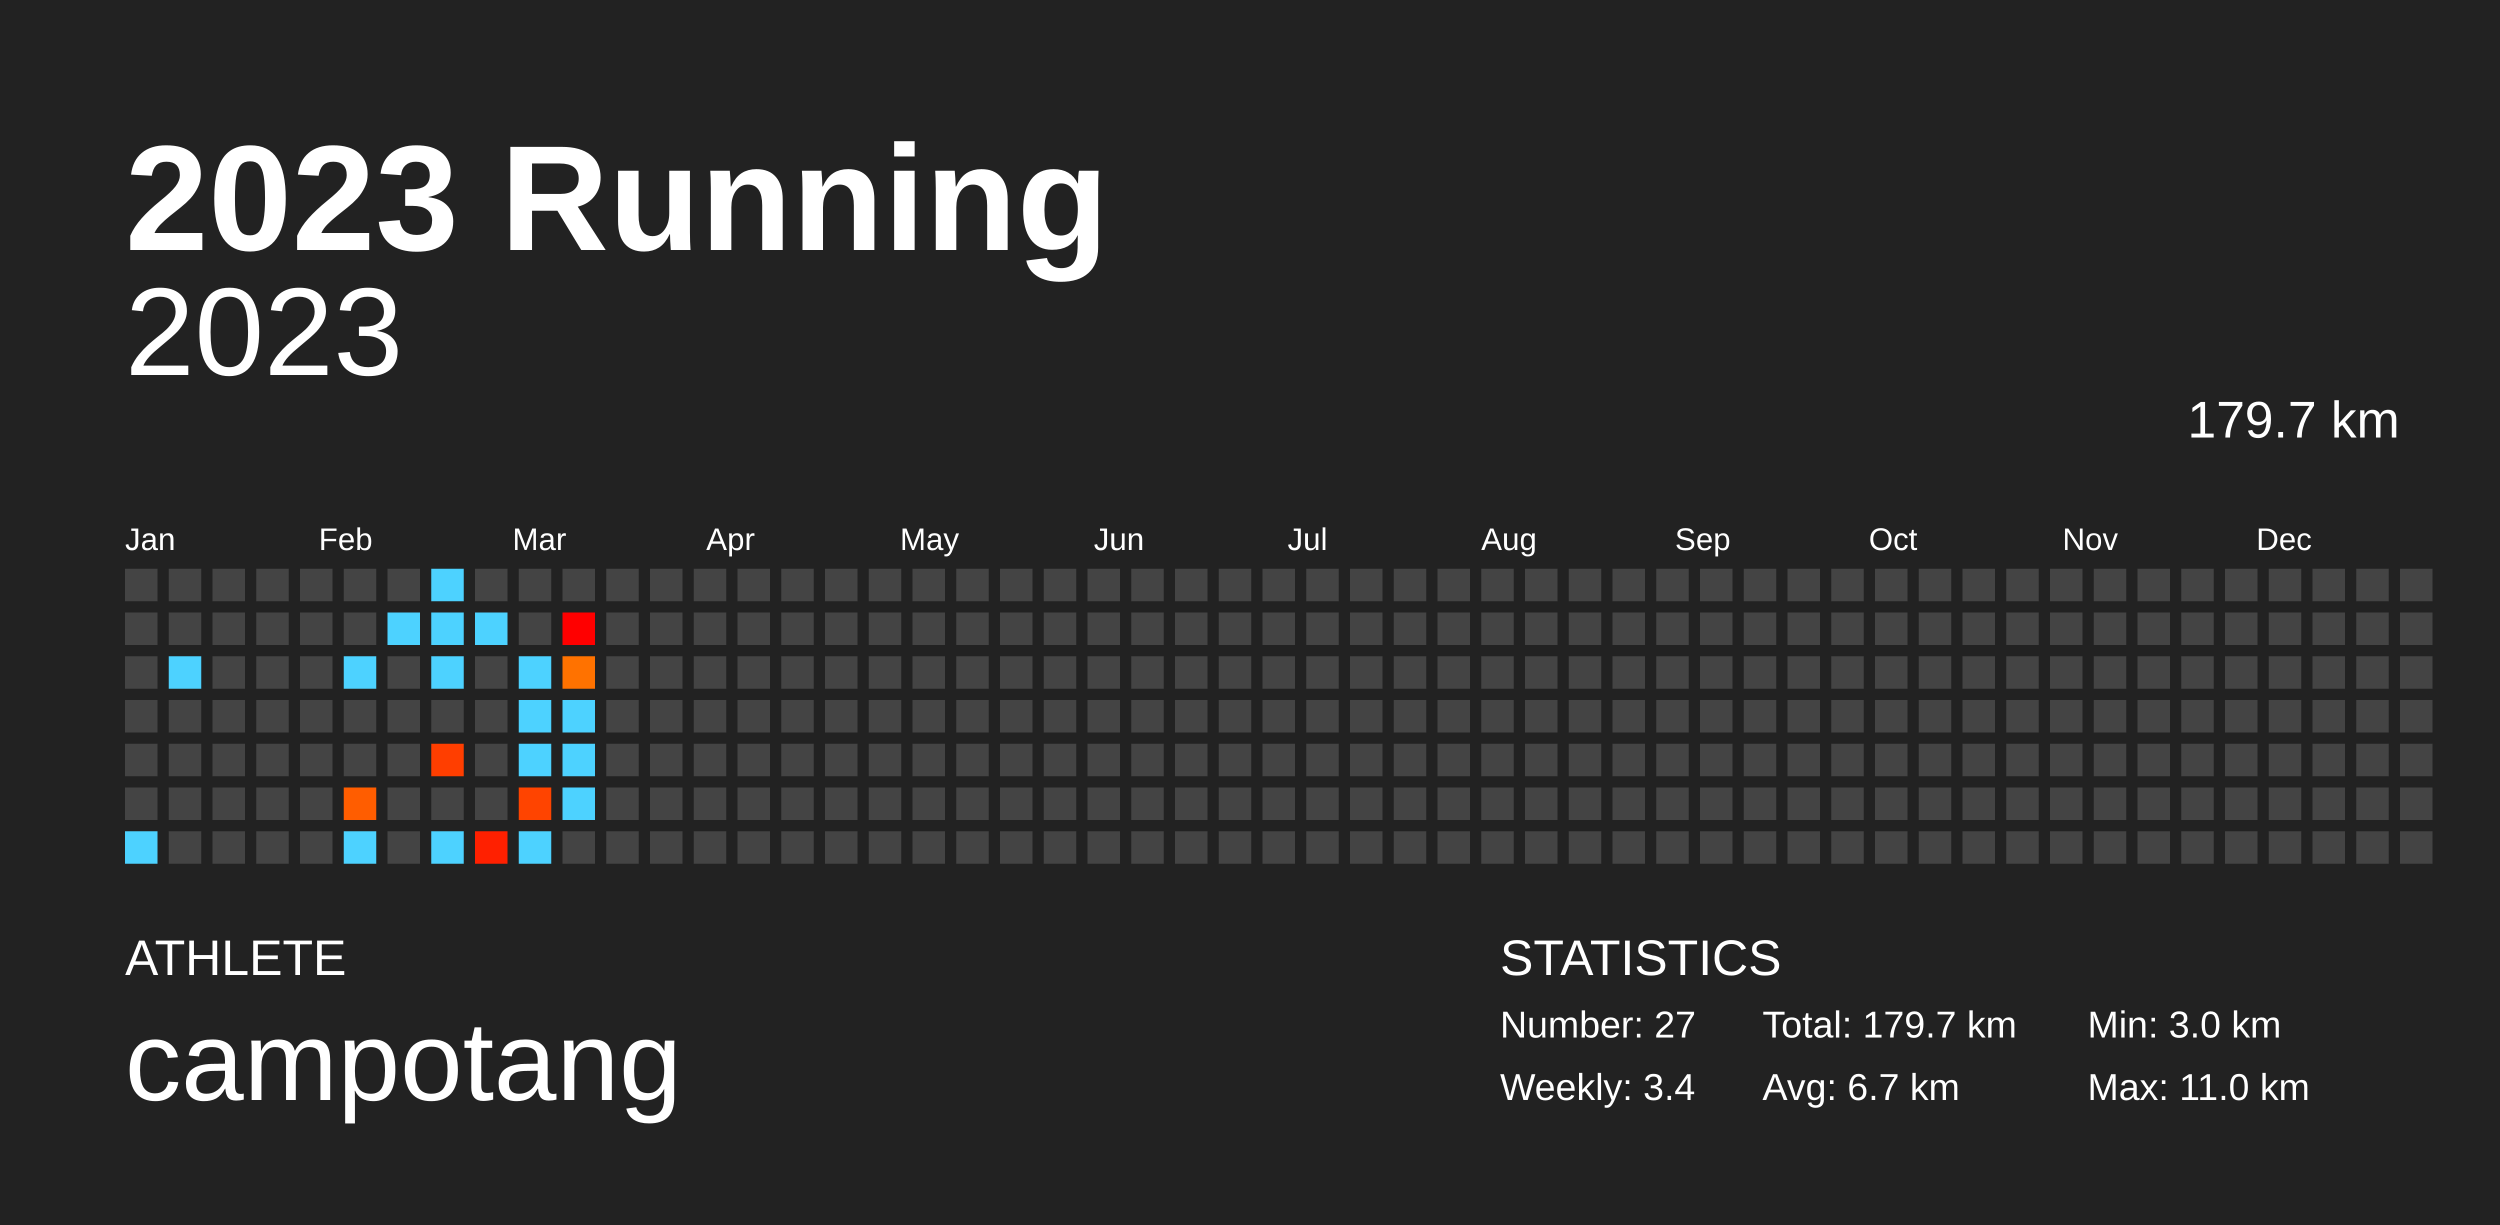
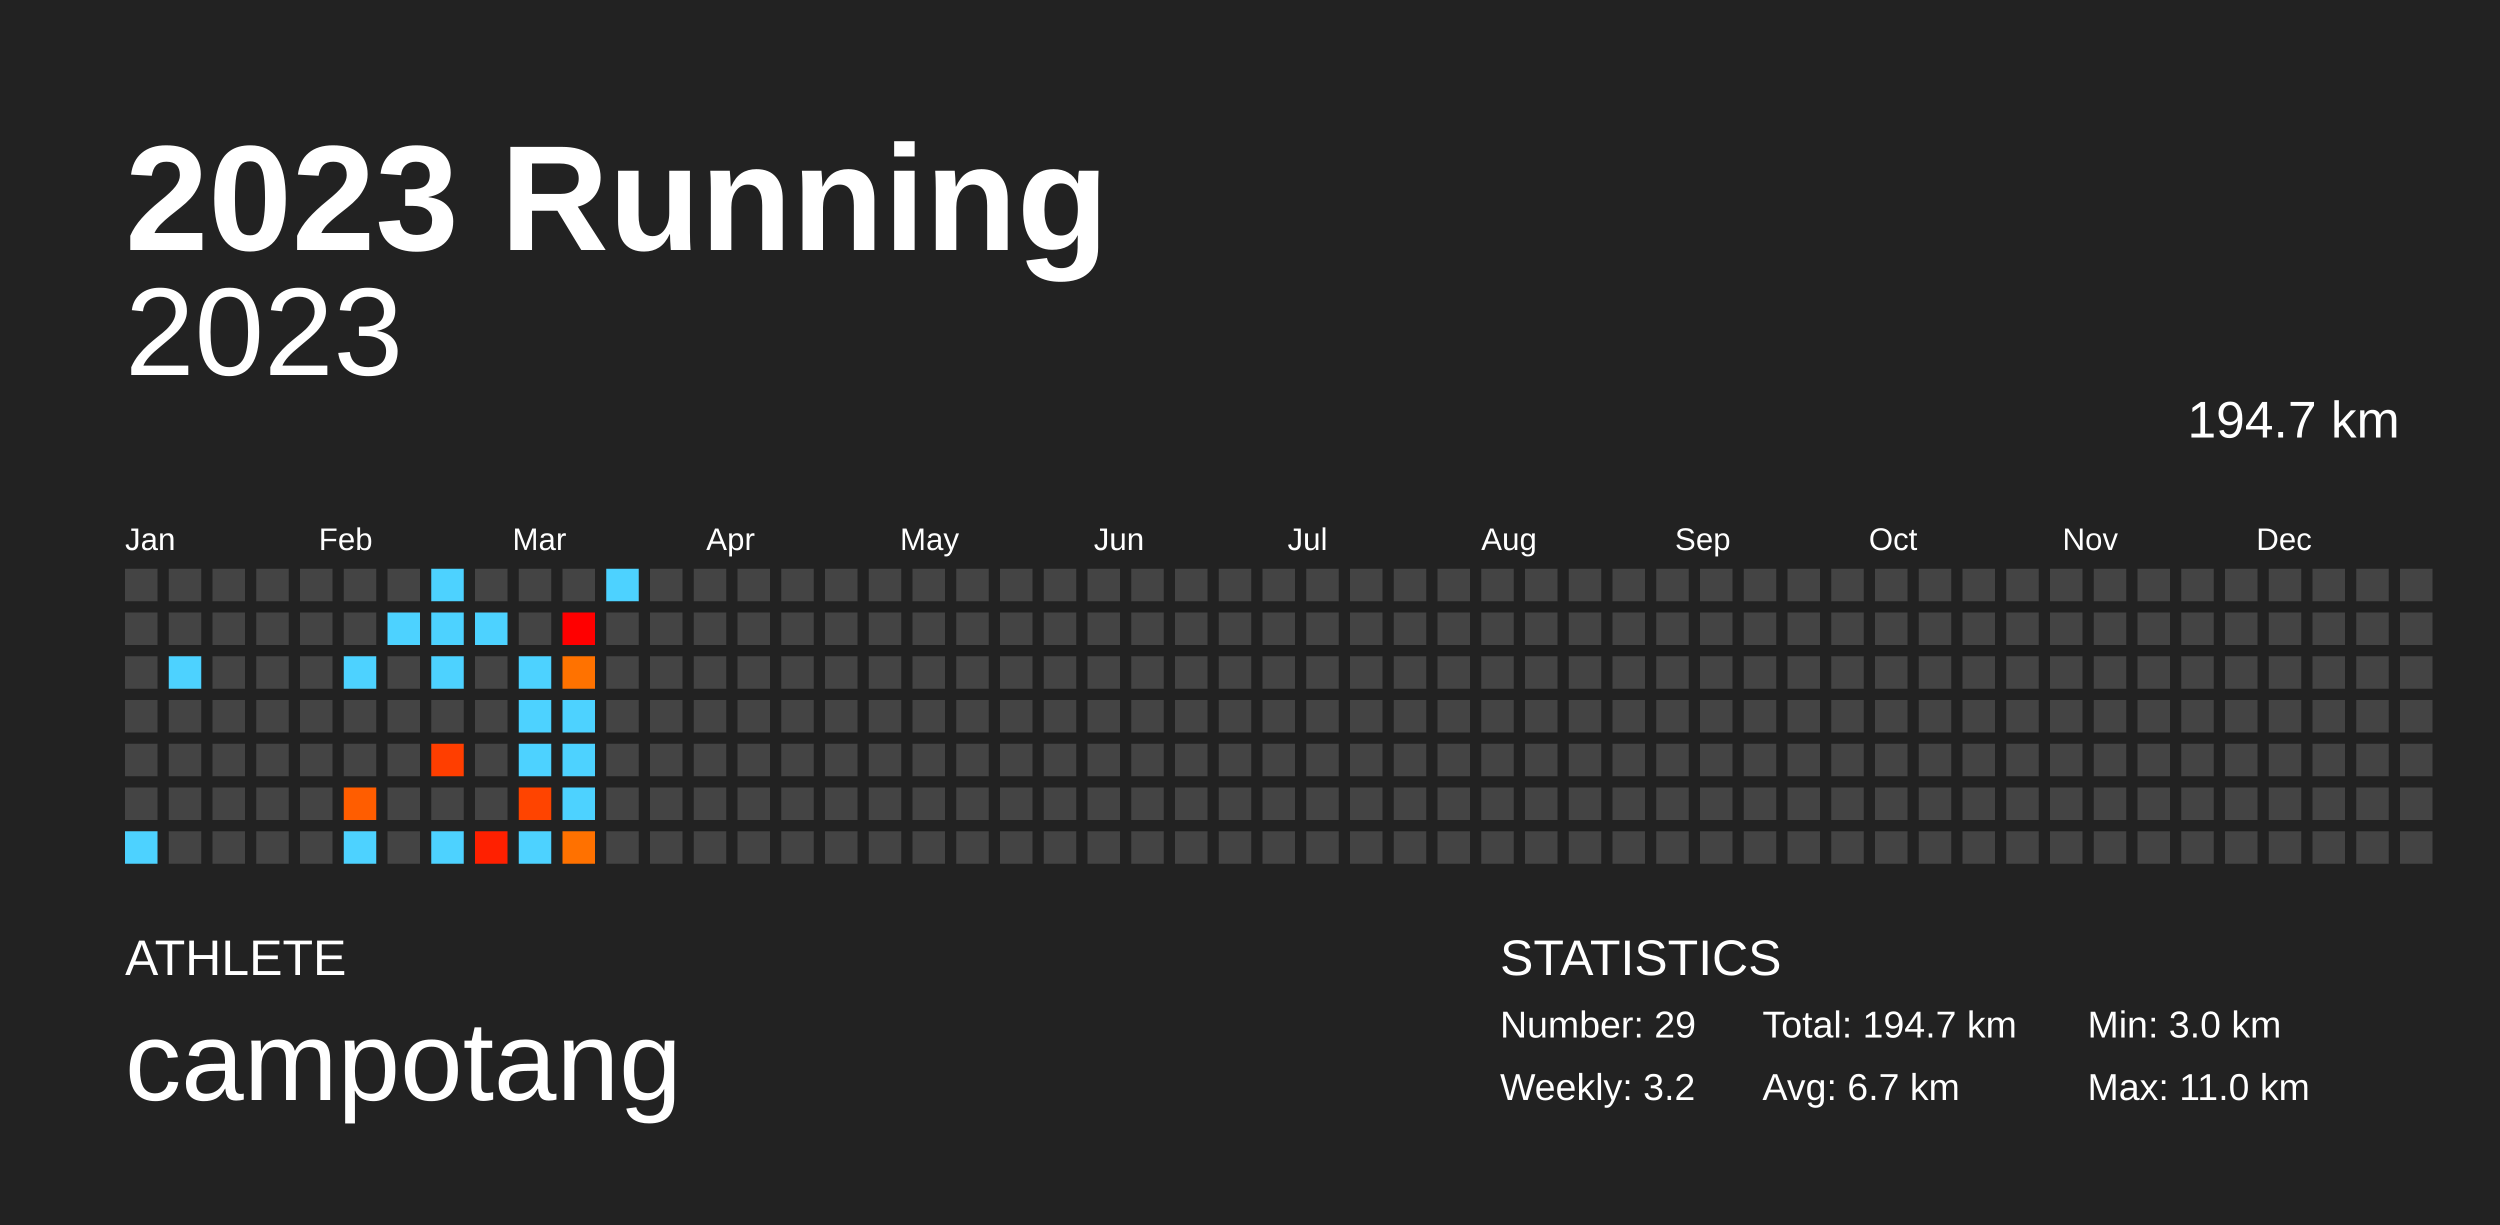
<svg xmlns="http://www.w3.org/2000/svg" baseProfile="full" height="98mm" version="1.1" viewBox="0,0,200,98" width="200mm">
  <defs />
  <rect fill="#222222" height="98" width="200" x="0" y="0" />
  <text fill="#FFFFFF" style="font-size:12px; font-family:Arial; font-weight:bold;" x="10" y="20">2023 Running</text>
  <text fill="#FFFFFF" style="font-size:4px; font-family:Arial" x="10" y="78">ATHLETE</text>
  <text fill="#FFFFFF" style="font-size:9px; font-family:Arial" x="10" y="88">campotang</text>
  <text fill="#FFFFFF" style="font-size:4px; font-family:Arial" x="120" y="78">STATISTICS</text>
-   <text fill="#FFFFFF" style="font-size:3px; font-family:Arial" x="120" y="83">Number: 27</text>
-   <text fill="#FFFFFF" style="font-size:3px; font-family:Arial" x="120" y="88">Weekly: 3.4</text>
-   <text fill="#FFFFFF" style="font-size:3px; font-family:Arial" x="141" y="83">Total: 179.7 km</text>
+   <text fill="#FFFFFF" style="font-size:3px; font-family:Arial" x="120" y="83">Number: 29</text>
+   <text fill="#FFFFFF" style="font-size:3px; font-family:Arial" x="120" y="88">Weekly: 3.2</text>
+   <text fill="#FFFFFF" style="font-size:3px; font-family:Arial" x="141" y="83">Total: 194.7 km</text>
  <text fill="#FFFFFF" style="font-size:3px; font-family:Arial" x="141" y="88">Avg: 6.7 km</text>
  <text fill="#FFFFFF" style="font-size:3px; font-family:Arial" x="167" y="83">Min: 3.0 km</text>
  <text fill="#FFFFFF" style="font-size:3px; font-family:Arial" x="167" y="88">Max: 11.0 km</text>
  <text alignment-baseline="hanging" fill="#FFFFFF" style="font-size:10.0px; font-family:Arial;" x="10" y="30">2023</text>
-   <text alignment-baseline="hanging" fill="#FFFFFF" style="font-size:4.125px; font-family:Arial;" x="175" y="35">179.7 km</text>
+   <text alignment-baseline="hanging" fill="#FFFFFF" style="font-size:4.125px; font-family:Arial;" x="175" y="35">194.7 km</text>
  <text fill="#FFFFFF" style="font-size:2.5px; font-family:Arial" x="10.0" y="44">Jan</text>
  <text fill="#FFFFFF" style="font-size:2.5px; font-family:Arial" x="25.5" y="44">Feb</text>
  <text fill="#FFFFFF" style="font-size:2.5px; font-family:Arial" x="41.0" y="44">Mar</text>
  <text fill="#FFFFFF" style="font-size:2.5px; font-family:Arial" x="56.5" y="44">Apr</text>
  <text fill="#FFFFFF" style="font-size:2.5px; font-family:Arial" x="72.0" y="44">May</text>
  <text fill="#FFFFFF" style="font-size:2.5px; font-family:Arial" x="87.5" y="44">Jun</text>
  <text fill="#FFFFFF" style="font-size:2.5px; font-family:Arial" x="103.0" y="44">Jul</text>
  <text fill="#FFFFFF" style="font-size:2.5px; font-family:Arial" x="118.5" y="44">Aug</text>
  <text fill="#FFFFFF" style="font-size:2.5px; font-family:Arial" x="134.0" y="44">Sep</text>
  <text fill="#FFFFFF" style="font-size:2.5px; font-family:Arial" x="149.5" y="44">Oct</text>
  <text fill="#FFFFFF" style="font-size:2.5px; font-family:Arial" x="165.0" y="44">Nov</text>
  <text fill="#FFFFFF" style="font-size:2.5px; font-family:Arial" x="180.5" y="44">Dec</text>
  <rect fill="#444444" height="2.6" width="2.6" x="10.0" y="45.5" />
  <rect fill="#444444" height="2.6" width="2.6" x="10.0" y="49.0" />
  <rect fill="#444444" height="2.6" width="2.6" x="10.0" y="52.5" />
  <rect fill="#444444" height="2.6" width="2.6" x="10.0" y="56.0" />
  <rect fill="#444444" height="2.6" width="2.6" x="10.0" y="59.5" />
  <rect fill="#444444" height="2.6" width="2.6" x="10.0" y="63.0" />
  <rect fill="#4dd2ff" height="2.6" width="2.6" x="10.0" y="66.5" />
  <rect fill="#444444" height="2.6" width="2.6" x="13.5" y="45.5" />
  <rect fill="#444444" height="2.6" width="2.6" x="13.5" y="49.0" />
  <rect fill="#4dd2ff" height="2.6" width="2.6" x="13.5" y="52.5" />
  <rect fill="#444444" height="2.6" width="2.6" x="13.5" y="56.0" />
  <rect fill="#444444" height="2.6" width="2.6" x="13.5" y="59.5" />
  <rect fill="#444444" height="2.6" width="2.6" x="13.5" y="63.0" />
  <rect fill="#444444" height="2.6" width="2.6" x="13.5" y="66.5" />
  <rect fill="#444444" height="2.6" width="2.6" x="17.0" y="45.5" />
  <rect fill="#444444" height="2.6" width="2.6" x="17.0" y="49.0" />
  <rect fill="#444444" height="2.6" width="2.6" x="17.0" y="52.5" />
  <rect fill="#444444" height="2.6" width="2.6" x="17.0" y="56.0" />
  <rect fill="#444444" height="2.6" width="2.6" x="17.0" y="59.5" />
  <rect fill="#444444" height="2.6" width="2.6" x="17.0" y="63.0" />
  <rect fill="#444444" height="2.6" width="2.6" x="17.0" y="66.5" />
  <rect fill="#444444" height="2.6" width="2.6" x="20.5" y="45.5" />
  <rect fill="#444444" height="2.6" width="2.6" x="20.5" y="49.0" />
  <rect fill="#444444" height="2.6" width="2.6" x="20.5" y="52.5" />
  <rect fill="#444444" height="2.6" width="2.6" x="20.5" y="56.0" />
  <rect fill="#444444" height="2.6" width="2.6" x="20.5" y="59.5" />
  <rect fill="#444444" height="2.6" width="2.6" x="20.5" y="63.0" />
  <rect fill="#444444" height="2.6" width="2.6" x="20.5" y="66.5" />
  <rect fill="#444444" height="2.6" width="2.6" x="24.0" y="45.5" />
  <rect fill="#444444" height="2.6" width="2.6" x="24.0" y="49.0" />
  <rect fill="#444444" height="2.6" width="2.6" x="24.0" y="52.5" />
  <rect fill="#444444" height="2.6" width="2.6" x="24.0" y="56.0" />
  <rect fill="#444444" height="2.6" width="2.6" x="24.0" y="59.5" />
  <rect fill="#444444" height="2.6" width="2.6" x="24.0" y="63.0" />
  <rect fill="#444444" height="2.6" width="2.6" x="24.0" y="66.5" />
  <rect fill="#444444" height="2.6" width="2.6" x="27.5" y="45.5" />
  <rect fill="#444444" height="2.6" width="2.6" x="27.5" y="49.0" />
  <rect fill="#4dd2ff" height="2.6" width="2.6" x="27.5" y="52.5" />
  <rect fill="#444444" height="2.6" width="2.6" x="27.5" y="56.0" />
  <rect fill="#444444" height="2.6" width="2.6" x="27.5" y="59.5" />
  <rect fill="#ff5d00" height="2.6" width="2.6" x="27.5" y="63.0" />
  <rect fill="#4dd2ff" height="2.6" width="2.6" x="27.5" y="66.5" />
  <rect fill="#444444" height="2.6" width="2.6" x="31.0" y="45.5" />
  <rect fill="#4dd2ff" height="2.6" width="2.6" x="31.0" y="49.0" />
  <rect fill="#444444" height="2.6" width="2.6" x="31.0" y="52.5" />
  <rect fill="#444444" height="2.6" width="2.6" x="31.0" y="56.0" />
  <rect fill="#444444" height="2.6" width="2.6" x="31.0" y="59.5" />
  <rect fill="#444444" height="2.6" width="2.6" x="31.0" y="63.0" />
  <rect fill="#444444" height="2.6" width="2.6" x="31.0" y="66.5" />
  <rect fill="#4dd2ff" height="2.6" width="2.6" x="34.5" y="45.5" />
  <rect fill="#4dd2ff" height="2.6" width="2.6" x="34.5" y="49.0" />
  <rect fill="#4dd2ff" height="2.6" width="2.6" x="34.5" y="52.5" />
  <rect fill="#444444" height="2.6" width="2.6" x="34.5" y="56.0" />
  <rect fill="#ff3e00" height="2.6" width="2.6" x="34.5" y="59.5" />
  <rect fill="#444444" height="2.6" width="2.6" x="34.5" y="63.0" />
  <rect fill="#4dd2ff" height="2.6" width="2.6" x="34.5" y="66.5" />
  <rect fill="#444444" height="2.6" width="2.6" x="38.0" y="45.5" />
  <rect fill="#4dd2ff" height="2.6" width="2.6" x="38.0" y="49.0" />
  <rect fill="#444444" height="2.6" width="2.6" x="38.0" y="52.5" />
  <rect fill="#444444" height="2.6" width="2.6" x="38.0" y="56.0" />
  <rect fill="#444444" height="2.6" width="2.6" x="38.0" y="59.5" />
  <rect fill="#444444" height="2.6" width="2.6" x="38.0" y="63.0" />
  <rect fill="#ff2000" height="2.6" width="2.6" x="38.0" y="66.5" />
  <rect fill="#444444" height="2.6" width="2.6" x="41.5" y="45.5" />
  <rect fill="#444444" height="2.6" width="2.6" x="41.5" y="49.0" />
  <rect fill="#4dd2ff" height="2.6" width="2.6" x="41.5" y="52.5" />
  <rect fill="#4dd2ff" height="2.6" width="2.6" x="41.5" y="56.0" />
  <rect fill="#4dd2ff" height="2.6" width="2.6" x="41.5" y="59.5" />
  <rect fill="#ff4400" height="2.6" width="2.6" x="41.5" y="63.0" />
  <rect fill="#4dd2ff" height="2.6" width="2.6" x="41.5" y="66.5" />
  <rect fill="#444444" height="2.6" width="2.6" x="45.0" y="45.5" />
  <rect fill="#ff0000" height="2.6" width="2.6" x="45.0" y="49.0" />
  <rect fill="#ff7200" height="2.6" width="2.6" x="45.0" y="52.5" />
  <rect fill="#4dd2ff" height="2.6" width="2.6" x="45.0" y="56.0" />
  <rect fill="#4dd2ff" height="2.6" width="2.6" x="45.0" y="59.5" />
  <rect fill="#4dd2ff" height="2.6" width="2.6" x="45.0" y="63.0" />
-   <rect fill="#444444" height="2.6" width="2.6" x="45.0" y="66.5" />
-   <rect fill="#444444" height="2.6" width="2.6" x="48.5" y="45.5" />
+   <rect fill="#ff7100" height="2.6" width="2.6" x="45.0" y="66.5" />
+   <rect fill="#4dd2ff" height="2.6" width="2.6" x="48.5" y="45.5" />
  <rect fill="#444444" height="2.6" width="2.6" x="48.5" y="49.0" />
  <rect fill="#444444" height="2.6" width="2.6" x="48.5" y="52.5" />
  <rect fill="#444444" height="2.6" width="2.6" x="48.5" y="56.0" />
  <rect fill="#444444" height="2.6" width="2.6" x="48.5" y="59.5" />
  <rect fill="#444444" height="2.6" width="2.6" x="48.5" y="63.0" />
  <rect fill="#444444" height="2.6" width="2.6" x="48.5" y="66.5" />
  <rect fill="#444444" height="2.6" width="2.6" x="52.0" y="45.5" />
  <rect fill="#444444" height="2.6" width="2.6" x="52.0" y="49.0" />
  <rect fill="#444444" height="2.6" width="2.6" x="52.0" y="52.5" />
  <rect fill="#444444" height="2.6" width="2.6" x="52.0" y="56.0" />
  <rect fill="#444444" height="2.6" width="2.6" x="52.0" y="59.5" />
  <rect fill="#444444" height="2.6" width="2.6" x="52.0" y="63.0" />
  <rect fill="#444444" height="2.6" width="2.6" x="52.0" y="66.5" />
  <rect fill="#444444" height="2.6" width="2.6" x="55.5" y="45.5" />
  <rect fill="#444444" height="2.6" width="2.6" x="55.5" y="49.0" />
  <rect fill="#444444" height="2.6" width="2.6" x="55.5" y="52.5" />
  <rect fill="#444444" height="2.6" width="2.6" x="55.5" y="56.0" />
  <rect fill="#444444" height="2.6" width="2.6" x="55.5" y="59.5" />
  <rect fill="#444444" height="2.6" width="2.6" x="55.5" y="63.0" />
  <rect fill="#444444" height="2.6" width="2.6" x="55.5" y="66.5" />
  <rect fill="#444444" height="2.6" width="2.6" x="59.0" y="45.5" />
  <rect fill="#444444" height="2.6" width="2.6" x="59.0" y="49.0" />
  <rect fill="#444444" height="2.6" width="2.6" x="59.0" y="52.5" />
  <rect fill="#444444" height="2.6" width="2.6" x="59.0" y="56.0" />
  <rect fill="#444444" height="2.6" width="2.6" x="59.0" y="59.5" />
  <rect fill="#444444" height="2.6" width="2.6" x="59.0" y="63.0" />
  <rect fill="#444444" height="2.6" width="2.6" x="59.0" y="66.5" />
  <rect fill="#444444" height="2.6" width="2.6" x="62.5" y="45.5" />
  <rect fill="#444444" height="2.6" width="2.6" x="62.5" y="49.0" />
  <rect fill="#444444" height="2.6" width="2.6" x="62.5" y="52.5" />
  <rect fill="#444444" height="2.6" width="2.6" x="62.5" y="56.0" />
  <rect fill="#444444" height="2.6" width="2.6" x="62.5" y="59.5" />
  <rect fill="#444444" height="2.6" width="2.6" x="62.5" y="63.0" />
  <rect fill="#444444" height="2.6" width="2.6" x="62.5" y="66.5" />
  <rect fill="#444444" height="2.6" width="2.6" x="66.0" y="45.5" />
  <rect fill="#444444" height="2.6" width="2.6" x="66.0" y="49.0" />
  <rect fill="#444444" height="2.6" width="2.6" x="66.0" y="52.5" />
  <rect fill="#444444" height="2.6" width="2.6" x="66.0" y="56.0" />
  <rect fill="#444444" height="2.6" width="2.6" x="66.0" y="59.5" />
  <rect fill="#444444" height="2.6" width="2.6" x="66.0" y="63.0" />
  <rect fill="#444444" height="2.6" width="2.6" x="66.0" y="66.5" />
  <rect fill="#444444" height="2.6" width="2.6" x="69.5" y="45.5" />
  <rect fill="#444444" height="2.6" width="2.6" x="69.5" y="49.0" />
  <rect fill="#444444" height="2.6" width="2.6" x="69.5" y="52.5" />
  <rect fill="#444444" height="2.6" width="2.6" x="69.5" y="56.0" />
  <rect fill="#444444" height="2.6" width="2.6" x="69.5" y="59.5" />
  <rect fill="#444444" height="2.6" width="2.6" x="69.5" y="63.0" />
  <rect fill="#444444" height="2.6" width="2.6" x="69.5" y="66.5" />
  <rect fill="#444444" height="2.6" width="2.6" x="73.0" y="45.5" />
  <rect fill="#444444" height="2.6" width="2.6" x="73.0" y="49.0" />
  <rect fill="#444444" height="2.6" width="2.6" x="73.0" y="52.5" />
  <rect fill="#444444" height="2.6" width="2.6" x="73.0" y="56.0" />
  <rect fill="#444444" height="2.6" width="2.6" x="73.0" y="59.5" />
  <rect fill="#444444" height="2.6" width="2.6" x="73.0" y="63.0" />
  <rect fill="#444444" height="2.6" width="2.6" x="73.0" y="66.5" />
  <rect fill="#444444" height="2.6" width="2.6" x="76.5" y="45.5" />
  <rect fill="#444444" height="2.6" width="2.6" x="76.5" y="49.0" />
  <rect fill="#444444" height="2.6" width="2.6" x="76.5" y="52.5" />
  <rect fill="#444444" height="2.6" width="2.6" x="76.5" y="56.0" />
  <rect fill="#444444" height="2.6" width="2.6" x="76.5" y="59.5" />
  <rect fill="#444444" height="2.6" width="2.6" x="76.5" y="63.0" />
  <rect fill="#444444" height="2.6" width="2.6" x="76.5" y="66.5" />
  <rect fill="#444444" height="2.6" width="2.6" x="80.0" y="45.5" />
  <rect fill="#444444" height="2.6" width="2.6" x="80.0" y="49.0" />
  <rect fill="#444444" height="2.6" width="2.6" x="80.0" y="52.5" />
  <rect fill="#444444" height="2.6" width="2.6" x="80.0" y="56.0" />
  <rect fill="#444444" height="2.6" width="2.6" x="80.0" y="59.5" />
  <rect fill="#444444" height="2.6" width="2.6" x="80.0" y="63.0" />
  <rect fill="#444444" height="2.6" width="2.6" x="80.0" y="66.5" />
  <rect fill="#444444" height="2.6" width="2.6" x="83.5" y="45.5" />
  <rect fill="#444444" height="2.6" width="2.6" x="83.5" y="49.0" />
  <rect fill="#444444" height="2.6" width="2.6" x="83.5" y="52.5" />
  <rect fill="#444444" height="2.6" width="2.6" x="83.5" y="56.0" />
  <rect fill="#444444" height="2.6" width="2.6" x="83.5" y="59.5" />
  <rect fill="#444444" height="2.6" width="2.6" x="83.5" y="63.0" />
  <rect fill="#444444" height="2.6" width="2.6" x="83.5" y="66.5" />
  <rect fill="#444444" height="2.6" width="2.6" x="87.0" y="45.5" />
  <rect fill="#444444" height="2.6" width="2.6" x="87.0" y="49.0" />
  <rect fill="#444444" height="2.6" width="2.6" x="87.0" y="52.5" />
  <rect fill="#444444" height="2.6" width="2.6" x="87.0" y="56.0" />
  <rect fill="#444444" height="2.6" width="2.6" x="87.0" y="59.5" />
  <rect fill="#444444" height="2.6" width="2.6" x="87.0" y="63.0" />
  <rect fill="#444444" height="2.6" width="2.6" x="87.0" y="66.5" />
  <rect fill="#444444" height="2.6" width="2.6" x="90.5" y="45.5" />
  <rect fill="#444444" height="2.6" width="2.6" x="90.5" y="49.0" />
  <rect fill="#444444" height="2.6" width="2.6" x="90.5" y="52.5" />
  <rect fill="#444444" height="2.6" width="2.6" x="90.5" y="56.0" />
  <rect fill="#444444" height="2.6" width="2.6" x="90.5" y="59.5" />
  <rect fill="#444444" height="2.6" width="2.6" x="90.5" y="63.0" />
  <rect fill="#444444" height="2.6" width="2.6" x="90.5" y="66.5" />
  <rect fill="#444444" height="2.6" width="2.6" x="94.0" y="45.5" />
  <rect fill="#444444" height="2.6" width="2.6" x="94.0" y="49.0" />
  <rect fill="#444444" height="2.6" width="2.6" x="94.0" y="52.5" />
  <rect fill="#444444" height="2.6" width="2.6" x="94.0" y="56.0" />
  <rect fill="#444444" height="2.6" width="2.6" x="94.0" y="59.5" />
  <rect fill="#444444" height="2.6" width="2.6" x="94.0" y="63.0" />
  <rect fill="#444444" height="2.6" width="2.6" x="94.0" y="66.5" />
  <rect fill="#444444" height="2.6" width="2.6" x="97.5" y="45.5" />
  <rect fill="#444444" height="2.6" width="2.6" x="97.5" y="49.0" />
  <rect fill="#444444" height="2.6" width="2.6" x="97.5" y="52.5" />
  <rect fill="#444444" height="2.6" width="2.6" x="97.5" y="56.0" />
  <rect fill="#444444" height="2.6" width="2.6" x="97.5" y="59.5" />
  <rect fill="#444444" height="2.6" width="2.6" x="97.5" y="63.0" />
  <rect fill="#444444" height="2.6" width="2.6" x="97.5" y="66.5" />
  <rect fill="#444444" height="2.6" width="2.6" x="101.0" y="45.5" />
  <rect fill="#444444" height="2.6" width="2.6" x="101.0" y="49.0" />
  <rect fill="#444444" height="2.6" width="2.6" x="101.0" y="52.5" />
  <rect fill="#444444" height="2.6" width="2.6" x="101.0" y="56.0" />
  <rect fill="#444444" height="2.6" width="2.6" x="101.0" y="59.5" />
  <rect fill="#444444" height="2.6" width="2.6" x="101.0" y="63.0" />
  <rect fill="#444444" height="2.6" width="2.6" x="101.0" y="66.5" />
  <rect fill="#444444" height="2.6" width="2.6" x="104.5" y="45.5" />
  <rect fill="#444444" height="2.6" width="2.6" x="104.5" y="49.0" />
  <rect fill="#444444" height="2.6" width="2.6" x="104.5" y="52.5" />
  <rect fill="#444444" height="2.6" width="2.6" x="104.5" y="56.0" />
  <rect fill="#444444" height="2.6" width="2.6" x="104.5" y="59.5" />
  <rect fill="#444444" height="2.6" width="2.6" x="104.5" y="63.0" />
  <rect fill="#444444" height="2.6" width="2.6" x="104.5" y="66.5" />
  <rect fill="#444444" height="2.6" width="2.6" x="108.0" y="45.5" />
  <rect fill="#444444" height="2.6" width="2.6" x="108.0" y="49.0" />
  <rect fill="#444444" height="2.6" width="2.6" x="108.0" y="52.5" />
  <rect fill="#444444" height="2.6" width="2.6" x="108.0" y="56.0" />
  <rect fill="#444444" height="2.6" width="2.6" x="108.0" y="59.5" />
  <rect fill="#444444" height="2.6" width="2.6" x="108.0" y="63.0" />
  <rect fill="#444444" height="2.6" width="2.6" x="108.0" y="66.5" />
  <rect fill="#444444" height="2.6" width="2.6" x="111.5" y="45.5" />
  <rect fill="#444444" height="2.6" width="2.6" x="111.5" y="49.0" />
  <rect fill="#444444" height="2.6" width="2.6" x="111.5" y="52.5" />
  <rect fill="#444444" height="2.6" width="2.6" x="111.5" y="56.0" />
  <rect fill="#444444" height="2.6" width="2.6" x="111.5" y="59.5" />
  <rect fill="#444444" height="2.6" width="2.6" x="111.5" y="63.0" />
  <rect fill="#444444" height="2.6" width="2.6" x="111.5" y="66.5" />
  <rect fill="#444444" height="2.6" width="2.6" x="115.0" y="45.5" />
  <rect fill="#444444" height="2.6" width="2.6" x="115.0" y="49.0" />
  <rect fill="#444444" height="2.6" width="2.6" x="115.0" y="52.5" />
  <rect fill="#444444" height="2.6" width="2.6" x="115.0" y="56.0" />
  <rect fill="#444444" height="2.6" width="2.6" x="115.0" y="59.5" />
  <rect fill="#444444" height="2.6" width="2.6" x="115.0" y="63.0" />
  <rect fill="#444444" height="2.6" width="2.6" x="115.0" y="66.5" />
  <rect fill="#444444" height="2.6" width="2.6" x="118.5" y="45.5" />
  <rect fill="#444444" height="2.6" width="2.6" x="118.5" y="49.0" />
  <rect fill="#444444" height="2.6" width="2.6" x="118.5" y="52.5" />
  <rect fill="#444444" height="2.6" width="2.6" x="118.5" y="56.0" />
  <rect fill="#444444" height="2.6" width="2.6" x="118.5" y="59.5" />
  <rect fill="#444444" height="2.6" width="2.6" x="118.5" y="63.0" />
  <rect fill="#444444" height="2.6" width="2.6" x="118.5" y="66.5" />
  <rect fill="#444444" height="2.6" width="2.6" x="122.0" y="45.5" />
  <rect fill="#444444" height="2.6" width="2.6" x="122.0" y="49.0" />
  <rect fill="#444444" height="2.6" width="2.6" x="122.0" y="52.5" />
  <rect fill="#444444" height="2.6" width="2.6" x="122.0" y="56.0" />
  <rect fill="#444444" height="2.6" width="2.6" x="122.0" y="59.5" />
  <rect fill="#444444" height="2.6" width="2.6" x="122.0" y="63.0" />
  <rect fill="#444444" height="2.6" width="2.6" x="122.0" y="66.5" />
  <rect fill="#444444" height="2.6" width="2.6" x="125.5" y="45.5" />
  <rect fill="#444444" height="2.6" width="2.6" x="125.5" y="49.0" />
  <rect fill="#444444" height="2.6" width="2.6" x="125.5" y="52.5" />
  <rect fill="#444444" height="2.6" width="2.6" x="125.5" y="56.0" />
  <rect fill="#444444" height="2.6" width="2.6" x="125.5" y="59.5" />
  <rect fill="#444444" height="2.6" width="2.6" x="125.5" y="63.0" />
  <rect fill="#444444" height="2.6" width="2.6" x="125.5" y="66.5" />
  <rect fill="#444444" height="2.6" width="2.6" x="129.0" y="45.5" />
  <rect fill="#444444" height="2.6" width="2.6" x="129.0" y="49.0" />
  <rect fill="#444444" height="2.6" width="2.6" x="129.0" y="52.5" />
  <rect fill="#444444" height="2.6" width="2.6" x="129.0" y="56.0" />
  <rect fill="#444444" height="2.6" width="2.6" x="129.0" y="59.5" />
  <rect fill="#444444" height="2.6" width="2.6" x="129.0" y="63.0" />
  <rect fill="#444444" height="2.6" width="2.6" x="129.0" y="66.5" />
  <rect fill="#444444" height="2.6" width="2.6" x="132.5" y="45.5" />
  <rect fill="#444444" height="2.6" width="2.6" x="132.5" y="49.0" />
  <rect fill="#444444" height="2.6" width="2.6" x="132.5" y="52.5" />
  <rect fill="#444444" height="2.6" width="2.6" x="132.5" y="56.0" />
  <rect fill="#444444" height="2.6" width="2.6" x="132.5" y="59.5" />
  <rect fill="#444444" height="2.6" width="2.6" x="132.5" y="63.0" />
  <rect fill="#444444" height="2.6" width="2.6" x="132.5" y="66.5" />
  <rect fill="#444444" height="2.6" width="2.6" x="136.0" y="45.5" />
  <rect fill="#444444" height="2.6" width="2.6" x="136.0" y="49.0" />
  <rect fill="#444444" height="2.6" width="2.6" x="136.0" y="52.5" />
  <rect fill="#444444" height="2.6" width="2.6" x="136.0" y="56.0" />
  <rect fill="#444444" height="2.6" width="2.6" x="136.0" y="59.5" />
  <rect fill="#444444" height="2.6" width="2.6" x="136.0" y="63.0" />
  <rect fill="#444444" height="2.6" width="2.6" x="136.0" y="66.5" />
  <rect fill="#444444" height="2.6" width="2.6" x="139.5" y="45.5" />
  <rect fill="#444444" height="2.6" width="2.6" x="139.5" y="49.0" />
  <rect fill="#444444" height="2.6" width="2.6" x="139.5" y="52.5" />
  <rect fill="#444444" height="2.6" width="2.6" x="139.5" y="56.0" />
  <rect fill="#444444" height="2.6" width="2.6" x="139.5" y="59.5" />
  <rect fill="#444444" height="2.6" width="2.6" x="139.5" y="63.0" />
  <rect fill="#444444" height="2.6" width="2.6" x="139.5" y="66.5" />
  <rect fill="#444444" height="2.6" width="2.6" x="143.0" y="45.5" />
  <rect fill="#444444" height="2.6" width="2.6" x="143.0" y="49.0" />
  <rect fill="#444444" height="2.6" width="2.6" x="143.0" y="52.5" />
  <rect fill="#444444" height="2.6" width="2.6" x="143.0" y="56.0" />
  <rect fill="#444444" height="2.6" width="2.6" x="143.0" y="59.5" />
  <rect fill="#444444" height="2.6" width="2.6" x="143.0" y="63.0" />
  <rect fill="#444444" height="2.6" width="2.6" x="143.0" y="66.5" />
  <rect fill="#444444" height="2.6" width="2.6" x="146.5" y="45.5" />
  <rect fill="#444444" height="2.6" width="2.6" x="146.5" y="49.0" />
  <rect fill="#444444" height="2.6" width="2.6" x="146.5" y="52.5" />
  <rect fill="#444444" height="2.6" width="2.6" x="146.5" y="56.0" />
  <rect fill="#444444" height="2.6" width="2.6" x="146.5" y="59.5" />
  <rect fill="#444444" height="2.6" width="2.6" x="146.5" y="63.0" />
  <rect fill="#444444" height="2.6" width="2.6" x="146.5" y="66.5" />
  <rect fill="#444444" height="2.6" width="2.6" x="150.0" y="45.5" />
  <rect fill="#444444" height="2.6" width="2.6" x="150.0" y="49.0" />
  <rect fill="#444444" height="2.6" width="2.6" x="150.0" y="52.5" />
  <rect fill="#444444" height="2.6" width="2.6" x="150.0" y="56.0" />
  <rect fill="#444444" height="2.6" width="2.6" x="150.0" y="59.5" />
  <rect fill="#444444" height="2.6" width="2.6" x="150.0" y="63.0" />
  <rect fill="#444444" height="2.6" width="2.6" x="150.0" y="66.5" />
  <rect fill="#444444" height="2.6" width="2.6" x="153.5" y="45.5" />
  <rect fill="#444444" height="2.6" width="2.6" x="153.5" y="49.0" />
  <rect fill="#444444" height="2.6" width="2.6" x="153.5" y="52.5" />
  <rect fill="#444444" height="2.6" width="2.6" x="153.5" y="56.0" />
  <rect fill="#444444" height="2.6" width="2.6" x="153.5" y="59.5" />
  <rect fill="#444444" height="2.6" width="2.6" x="153.5" y="63.0" />
  <rect fill="#444444" height="2.6" width="2.6" x="153.5" y="66.5" />
  <rect fill="#444444" height="2.6" width="2.6" x="157.0" y="45.5" />
  <rect fill="#444444" height="2.6" width="2.6" x="157.0" y="49.0" />
  <rect fill="#444444" height="2.6" width="2.6" x="157.0" y="52.5" />
  <rect fill="#444444" height="2.6" width="2.6" x="157.0" y="56.0" />
  <rect fill="#444444" height="2.6" width="2.6" x="157.0" y="59.5" />
  <rect fill="#444444" height="2.6" width="2.6" x="157.0" y="63.0" />
  <rect fill="#444444" height="2.6" width="2.6" x="157.0" y="66.5" />
  <rect fill="#444444" height="2.6" width="2.6" x="160.5" y="45.5" />
  <rect fill="#444444" height="2.6" width="2.6" x="160.5" y="49.0" />
  <rect fill="#444444" height="2.6" width="2.6" x="160.5" y="52.5" />
  <rect fill="#444444" height="2.6" width="2.6" x="160.5" y="56.0" />
  <rect fill="#444444" height="2.6" width="2.6" x="160.5" y="59.5" />
  <rect fill="#444444" height="2.6" width="2.6" x="160.5" y="63.0" />
  <rect fill="#444444" height="2.6" width="2.6" x="160.5" y="66.5" />
  <rect fill="#444444" height="2.6" width="2.6" x="164.0" y="45.5" />
  <rect fill="#444444" height="2.6" width="2.6" x="164.0" y="49.0" />
  <rect fill="#444444" height="2.6" width="2.6" x="164.0" y="52.5" />
  <rect fill="#444444" height="2.6" width="2.6" x="164.0" y="56.0" />
  <rect fill="#444444" height="2.6" width="2.6" x="164.0" y="59.5" />
  <rect fill="#444444" height="2.6" width="2.6" x="164.0" y="63.0" />
  <rect fill="#444444" height="2.6" width="2.6" x="164.0" y="66.5" />
  <rect fill="#444444" height="2.6" width="2.6" x="167.5" y="45.5" />
  <rect fill="#444444" height="2.6" width="2.6" x="167.5" y="49.0" />
  <rect fill="#444444" height="2.6" width="2.6" x="167.5" y="52.5" />
  <rect fill="#444444" height="2.6" width="2.6" x="167.5" y="56.0" />
  <rect fill="#444444" height="2.6" width="2.6" x="167.5" y="59.5" />
  <rect fill="#444444" height="2.6" width="2.6" x="167.5" y="63.0" />
  <rect fill="#444444" height="2.6" width="2.6" x="167.5" y="66.5" />
  <rect fill="#444444" height="2.6" width="2.6" x="171.0" y="45.5" />
  <rect fill="#444444" height="2.6" width="2.6" x="171.0" y="49.0" />
  <rect fill="#444444" height="2.6" width="2.6" x="171.0" y="52.5" />
  <rect fill="#444444" height="2.6" width="2.6" x="171.0" y="56.0" />
  <rect fill="#444444" height="2.6" width="2.6" x="171.0" y="59.5" />
  <rect fill="#444444" height="2.6" width="2.6" x="171.0" y="63.0" />
  <rect fill="#444444" height="2.6" width="2.6" x="171.0" y="66.5" />
  <rect fill="#444444" height="2.6" width="2.6" x="174.5" y="45.5" />
  <rect fill="#444444" height="2.6" width="2.6" x="174.5" y="49.0" />
  <rect fill="#444444" height="2.6" width="2.6" x="174.5" y="52.5" />
  <rect fill="#444444" height="2.6" width="2.6" x="174.5" y="56.0" />
  <rect fill="#444444" height="2.6" width="2.6" x="174.5" y="59.5" />
  <rect fill="#444444" height="2.6" width="2.6" x="174.5" y="63.0" />
  <rect fill="#444444" height="2.6" width="2.6" x="174.5" y="66.5" />
  <rect fill="#444444" height="2.6" width="2.6" x="178.0" y="45.5" />
  <rect fill="#444444" height="2.6" width="2.6" x="178.0" y="49.0" />
  <rect fill="#444444" height="2.6" width="2.6" x="178.0" y="52.5" />
  <rect fill="#444444" height="2.6" width="2.6" x="178.0" y="56.0" />
  <rect fill="#444444" height="2.6" width="2.6" x="178.0" y="59.5" />
  <rect fill="#444444" height="2.6" width="2.6" x="178.0" y="63.0" />
  <rect fill="#444444" height="2.6" width="2.6" x="178.0" y="66.5" />
  <rect fill="#444444" height="2.6" width="2.6" x="181.5" y="45.5" />
  <rect fill="#444444" height="2.6" width="2.6" x="181.5" y="49.0" />
  <rect fill="#444444" height="2.6" width="2.6" x="181.5" y="52.5" />
  <rect fill="#444444" height="2.6" width="2.6" x="181.5" y="56.0" />
  <rect fill="#444444" height="2.6" width="2.6" x="181.5" y="59.5" />
  <rect fill="#444444" height="2.6" width="2.6" x="181.5" y="63.0" />
  <rect fill="#444444" height="2.6" width="2.6" x="181.5" y="66.5" />
  <rect fill="#444444" height="2.6" width="2.6" x="185.0" y="45.5" />
  <rect fill="#444444" height="2.6" width="2.6" x="185.0" y="49.0" />
  <rect fill="#444444" height="2.6" width="2.6" x="185.0" y="52.5" />
  <rect fill="#444444" height="2.6" width="2.6" x="185.0" y="56.0" />
  <rect fill="#444444" height="2.6" width="2.6" x="185.0" y="59.5" />
  <rect fill="#444444" height="2.6" width="2.6" x="185.0" y="63.0" />
  <rect fill="#444444" height="2.6" width="2.6" x="185.0" y="66.5" />
  <rect fill="#444444" height="2.6" width="2.6" x="188.5" y="45.5" />
  <rect fill="#444444" height="2.6" width="2.6" x="188.5" y="49.0" />
  <rect fill="#444444" height="2.6" width="2.6" x="188.5" y="52.5" />
  <rect fill="#444444" height="2.6" width="2.6" x="188.5" y="56.0" />
  <rect fill="#444444" height="2.6" width="2.6" x="188.5" y="59.5" />
  <rect fill="#444444" height="2.6" width="2.6" x="188.5" y="63.0" />
  <rect fill="#444444" height="2.6" width="2.6" x="188.5" y="66.5" />
  <rect fill="#444444" height="2.6" width="2.6" x="192.0" y="45.5" />
  <rect fill="#444444" height="2.6" width="2.6" x="192.0" y="49.0" />
  <rect fill="#444444" height="2.6" width="2.6" x="192.0" y="52.5" />
  <rect fill="#444444" height="2.6" width="2.6" x="192.0" y="56.0" />
  <rect fill="#444444" height="2.6" width="2.6" x="192.0" y="59.5" />
  <rect fill="#444444" height="2.6" width="2.6" x="192.0" y="63.0" />
  <rect fill="#444444" height="2.6" width="2.6" x="192.0" y="66.5" />
</svg>
